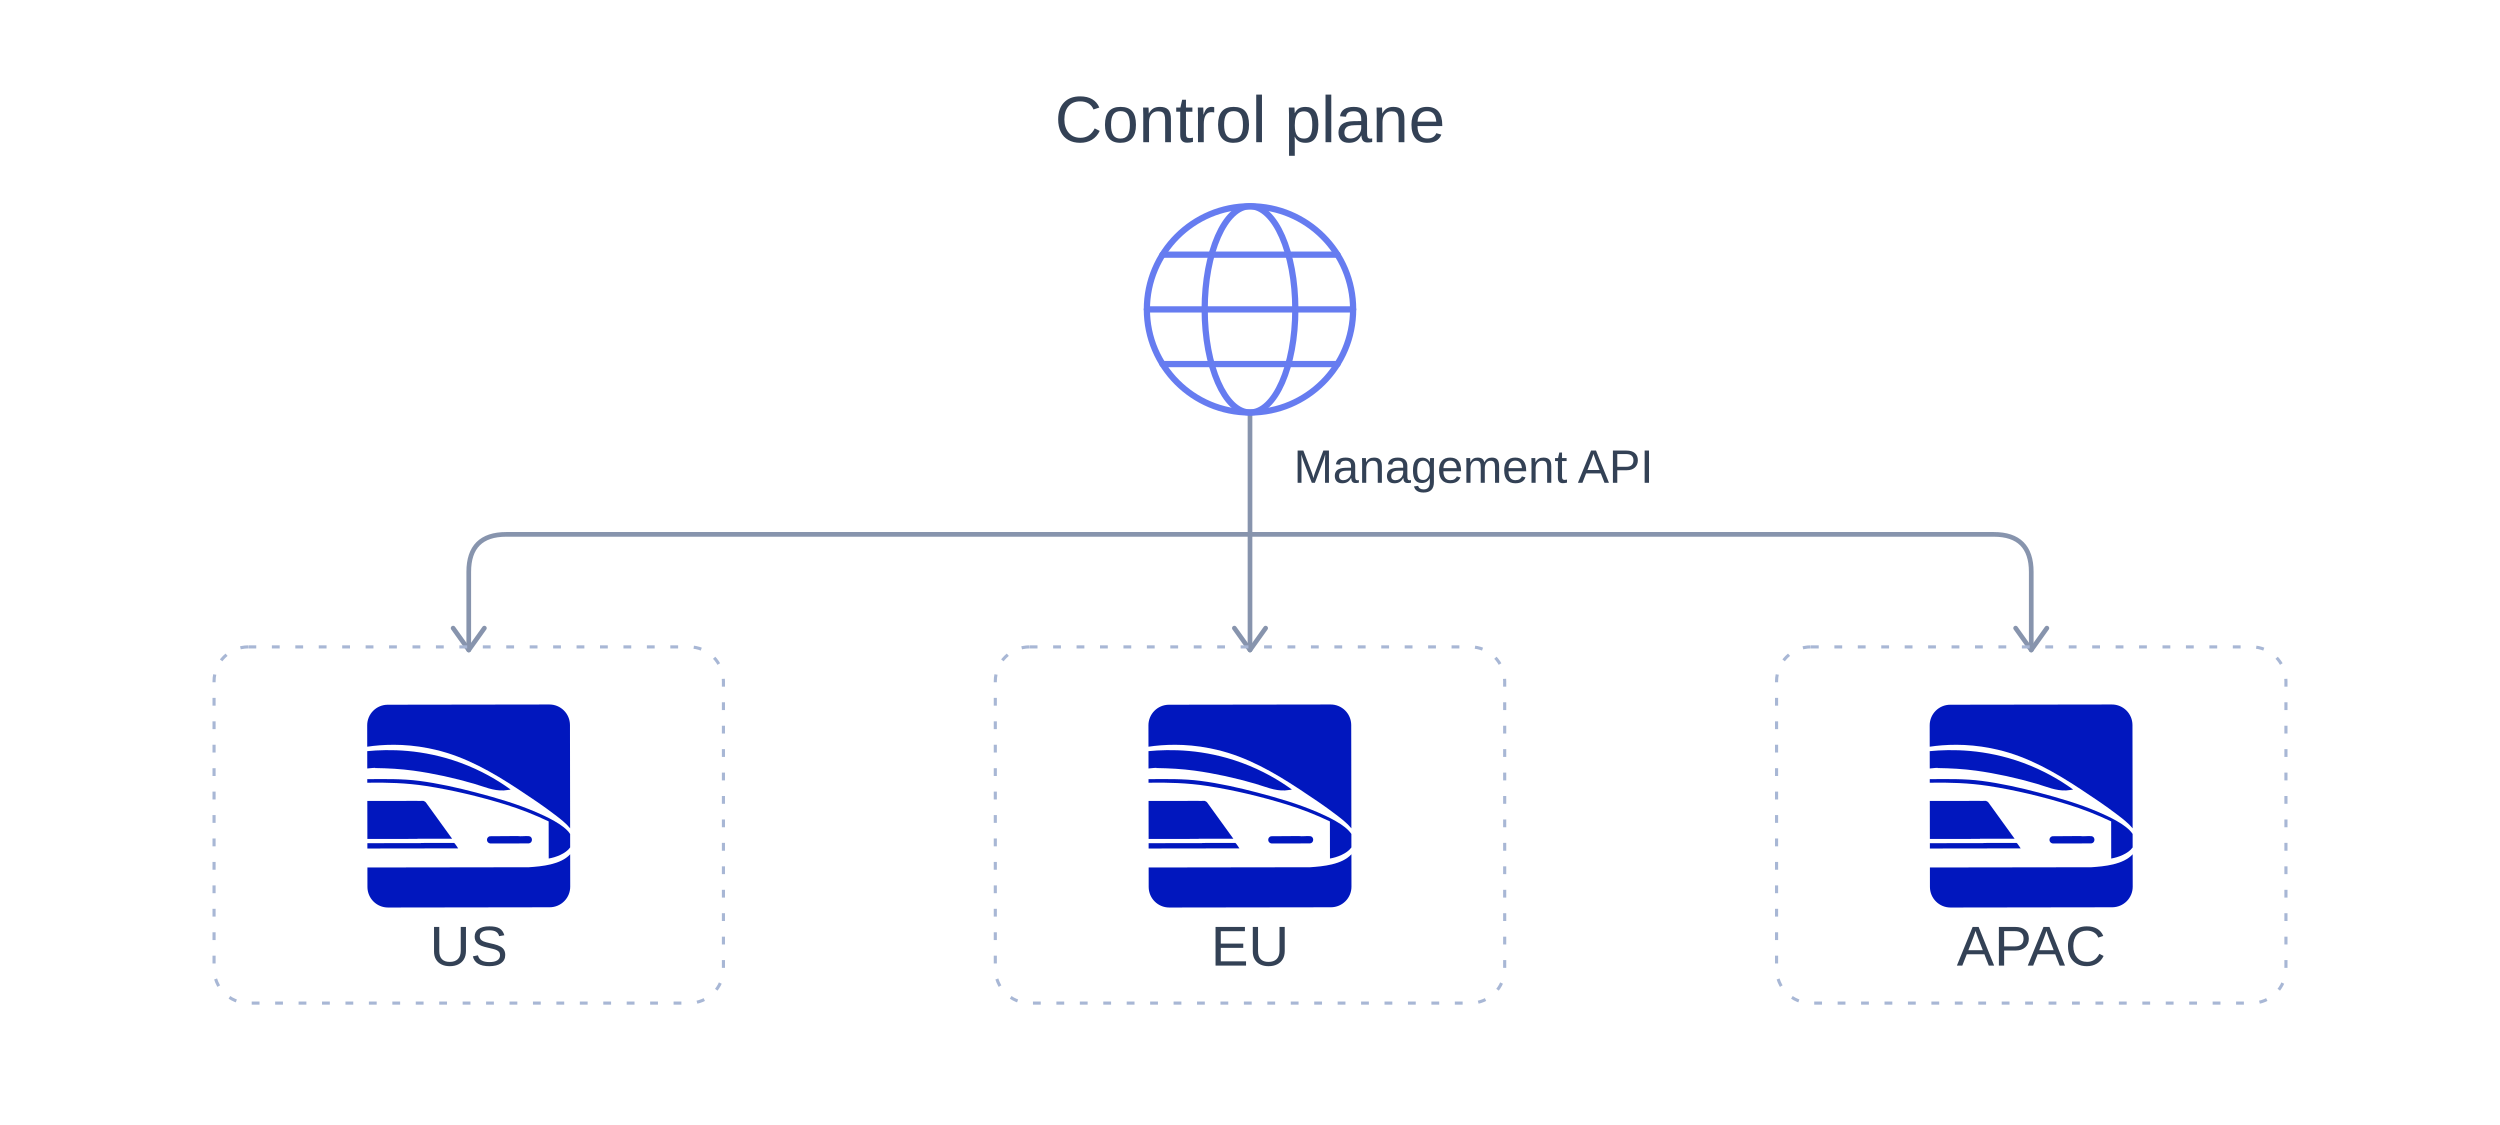
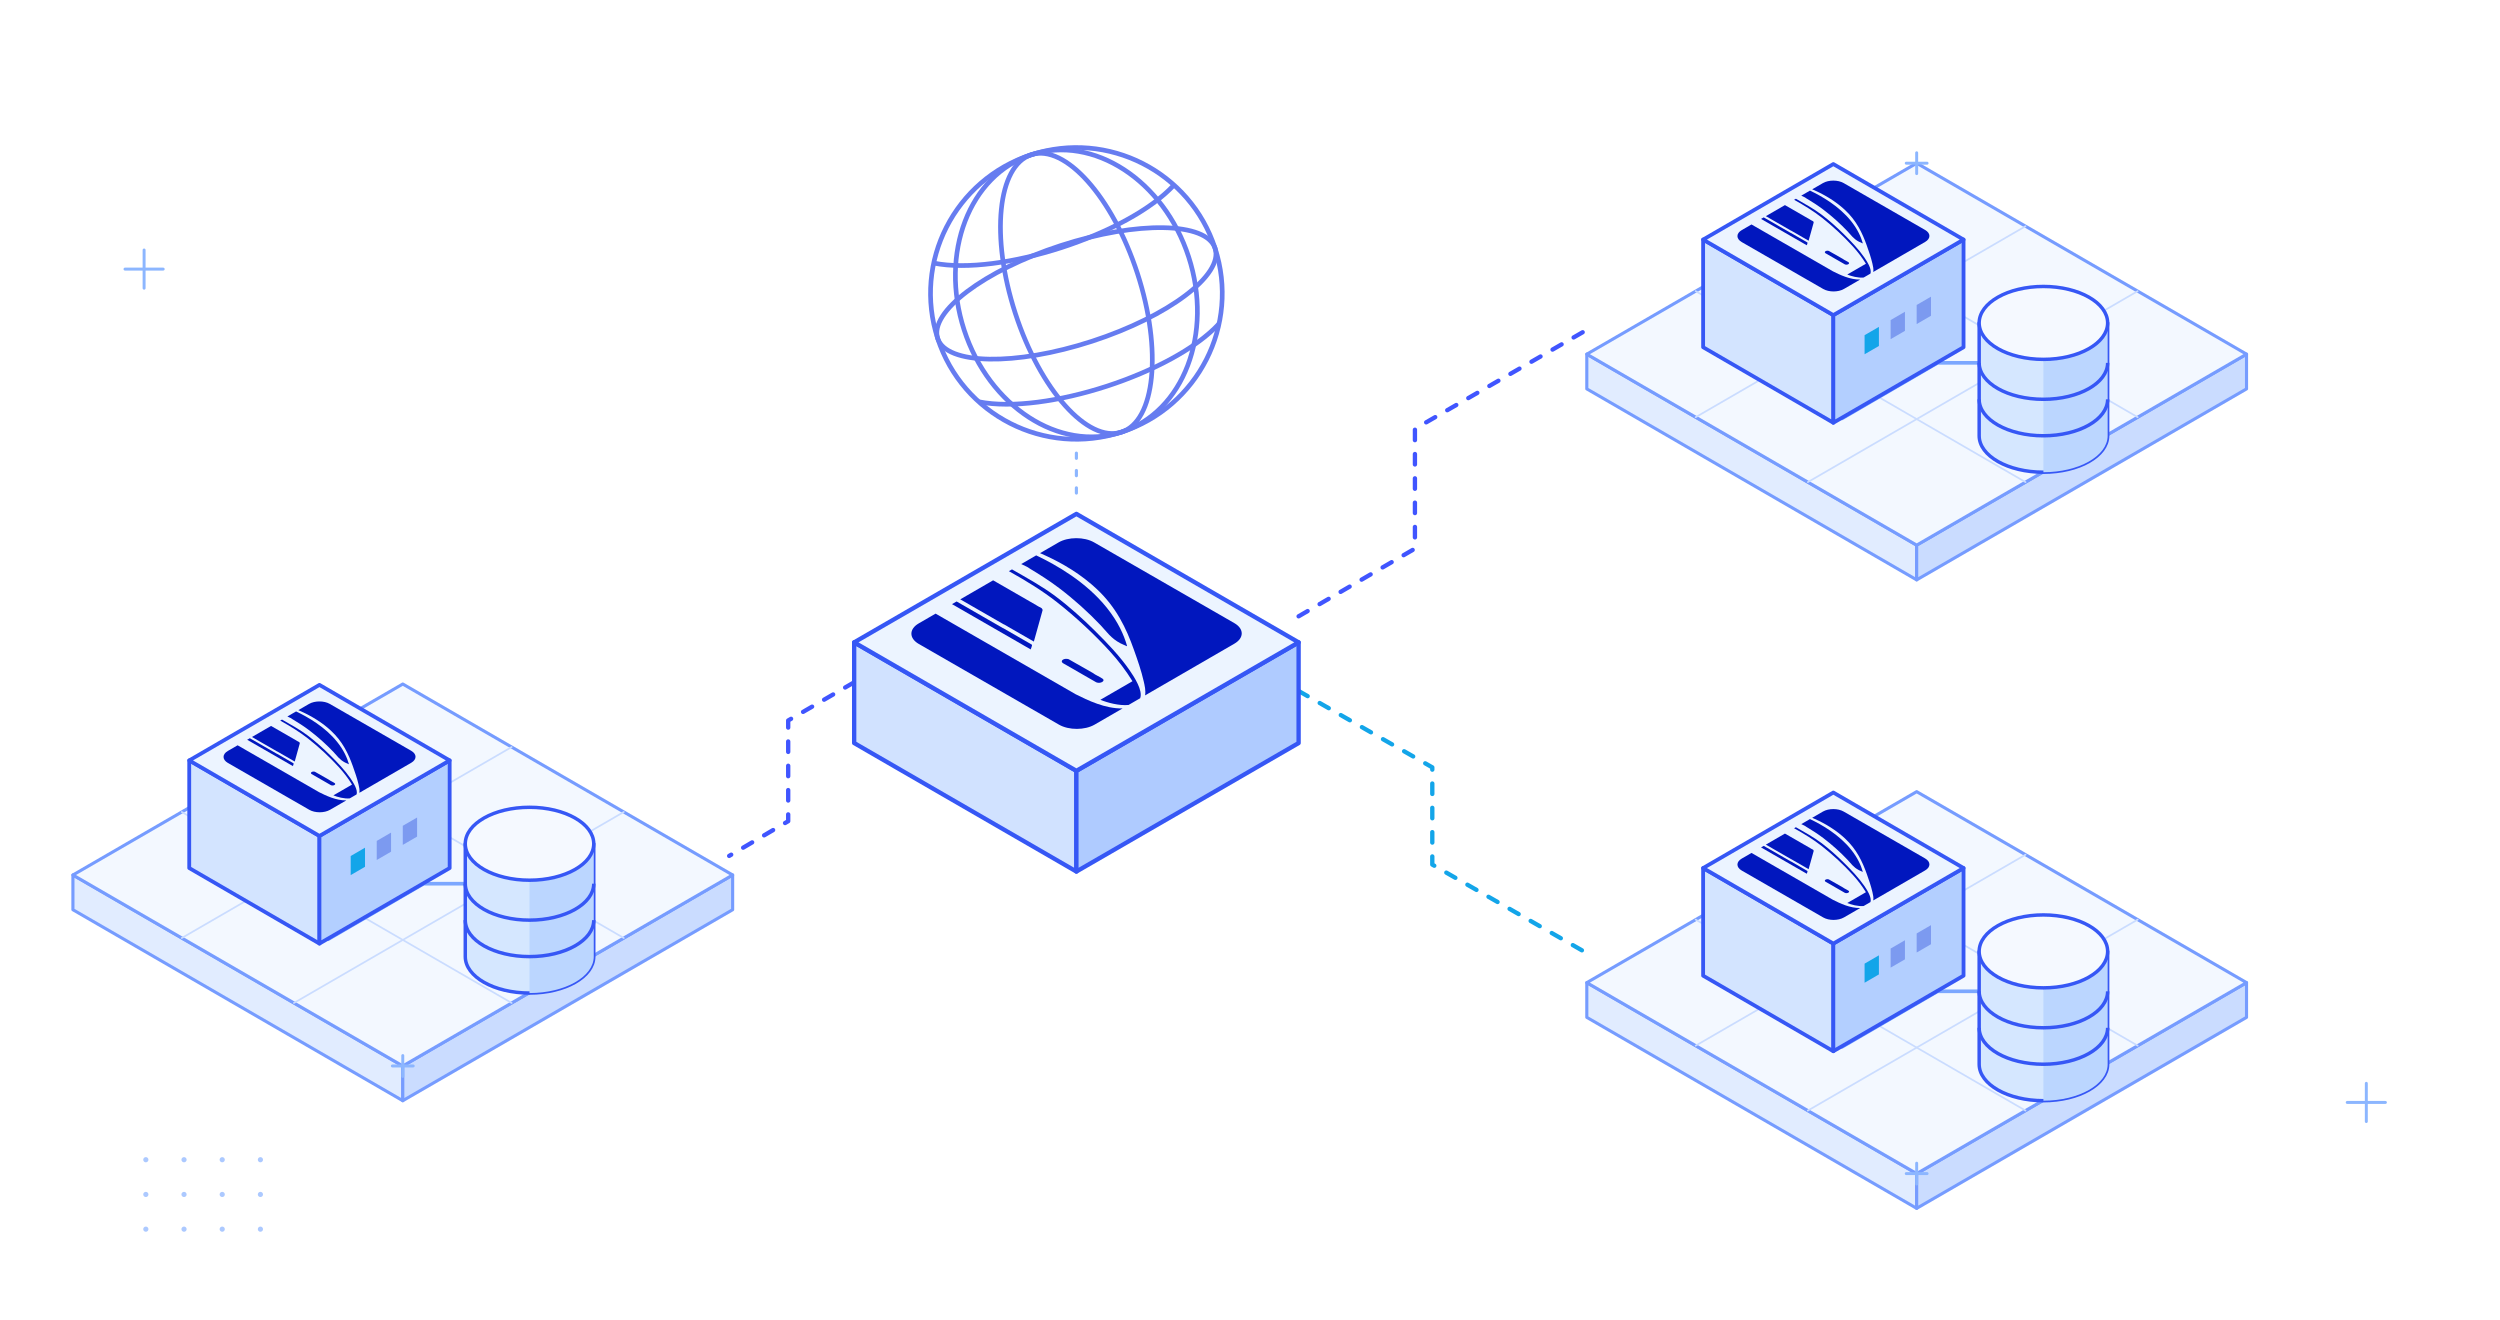
- <svg xmlns="http://www.w3.org/2000/svg" width="1600" height="720" viewBox="0 0 1600 720">
-   <g fill="none" stroke="#8794AD" stroke-width="3" stroke-linecap="round" stroke-linejoin="round">
-     <path d="M800 266V342M300 416V366Q300 342 324 342H1276Q1300 342 1300 366V416M800 342V416" />
-     <path d="M290 402L300 416L310 402" />
-     <path d="M790 402L800 416L810 402" />
-     <path d="M1290 402L1300 416L1310 402" />
-   </g>
-   <g transform="translate(0 0)" fill="none" stroke="#667CF0" stroke-width="4" stroke-linecap="round">
-     <circle cx="800" cy="198" r="66" />
-     <ellipse cx="800" cy="198" rx="29" ry="66" />
-     <path d="M734 198H866M744 163H856M744 233H856" />
-   </g>
-   <g>
-     <rect x="137" y="414" width="326" height="228" rx="22" fill="none" stroke="#A8B7D5" stroke-width="2" stroke-dasharray="5 10" />
-     <g class="control-plane-logo" fill="#0117BE" transform="translate(235 451) scale(0.3493309)">
+ <svg xmlns="http://www.w3.org/2000/svg" width="1440" height="760" viewBox="0 0 1440 760">
+   <polyline points="72.00,155.00 94.00,155.00" fill="none" stroke="#8CB6FF" stroke-width="1.7" stroke-linecap="round" stroke-linejoin="round" />
+   <polyline points="83.00,144.00 83.00,166.00" fill="none" stroke="#8CB6FF" stroke-width="1.7" stroke-linecap="round" stroke-linejoin="round" />
+   <polyline points="1352.00,635.00 1374.00,635.00" fill="none" stroke="#8CB6FF" stroke-width="1.7" stroke-linecap="round" stroke-linejoin="round" />
+   <polyline points="1363.00,624.00 1363.00,646.00" fill="none" stroke="#8CB6FF" stroke-width="1.7" stroke-linecap="round" stroke-linejoin="round" />
+   <circle cx="84" cy="668" r="1.5" fill="#ACC9FF" />
+   <circle cx="106" cy="668" r="1.5" fill="#ACC9FF" />
+   <circle cx="128" cy="668" r="1.5" fill="#ACC9FF" />
+   <circle cx="150" cy="668" r="1.5" fill="#ACC9FF" />
+   <circle cx="84" cy="688" r="1.5" fill="#ACC9FF" />
+   <circle cx="106" cy="688" r="1.5" fill="#ACC9FF" />
+   <circle cx="128" cy="688" r="1.5" fill="#ACC9FF" />
+   <circle cx="150" cy="688" r="1.5" fill="#ACC9FF" />
+   <circle cx="84" cy="708" r="1.5" fill="#ACC9FF" />
+   <circle cx="106" cy="708" r="1.5" fill="#ACC9FF" />
+   <circle cx="128" cy="708" r="1.5" fill="#ACC9FF" />
+   <circle cx="150" cy="708" r="1.5" fill="#ACC9FF" />
+   <polyline points="492.00,393.00 454.00,415.00 454.00,473.00 420.00,493.00" fill="none" stroke="#4055FF" stroke-width="2.5" stroke-linecap="round" stroke-linejoin="round" stroke-dasharray="6 8" />
+   <polyline points="748.00,355.00 815.00,316.00 815.00,247.00 914.00,190.00" fill="none" stroke="#4055FF" stroke-width="2.5" stroke-linecap="round" stroke-linejoin="round" stroke-dasharray="6 8" />
+   <polyline points="748.00,398.00 825.00,442.00 825.00,498.00 914.00,549.00" fill="none" stroke="#13A5E9" stroke-width="2.5" stroke-linecap="round" stroke-linejoin="round" stroke-dasharray="6 8" />
+   <polygon points="914.00,204.00 1104.00,314.00 1104.00,334.00 914.00,224.00" fill="#E1ECFF" stroke="#769CFF" stroke-width="1.8" stroke-linejoin="round" />
+   <polygon points="1104.00,314.00 1294.00,204.00 1294.00,224.00 1104.00,334.00" fill="#CADCFF" stroke="#769CFF" stroke-width="1.8" stroke-linejoin="round" />
+   <polygon points="1104.00,94.00 1294.00,204.00 1104.00,314.00 914.00,204.00" fill="#F3F8FF" stroke="#769CFF" stroke-width="1.8" stroke-linejoin="round" />
+   <polyline points="1166.70,130.30 976.70,240.30" fill="none" stroke="#CADCFF" stroke-width="1" stroke-linecap="round" stroke-linejoin="round" />
+   <polyline points="1041.30,130.30 1231.30,240.30" fill="none" stroke="#CADCFF" stroke-width="1" stroke-linecap="round" stroke-linejoin="round" />
+   <polyline points="1231.30,167.70 1041.30,277.70" fill="none" stroke="#CADCFF" stroke-width="1" stroke-linecap="round" stroke-linejoin="round" />
+   <polyline points="976.70,167.70 1166.70,277.70" fill="none" stroke="#CADCFF" stroke-width="1" stroke-linecap="round" stroke-linejoin="round" />
+   <polyline points="1061.00,241.00 1116.00,209.00 1168.00,209.00" fill="none" stroke="#7BA7FF" stroke-width="2.1" stroke-linecap="round" stroke-linejoin="round" />
+   <polygon points="981.00,138.00 1056.00,181.50 1056.00,243.50 981.00,200.00" fill="#D3E4FF" stroke="#3657F5" stroke-width="2.2" stroke-linejoin="round" />
+   <polygon points="1056.00,181.50 1131.00,138.00 1131.00,200.00 1056.00,243.50" fill="#B3CFFF" stroke="#3657F5" stroke-width="2.2" stroke-linejoin="round" />
+   <polygon points="1056.00,94.50 1131.00,138.00 1056.00,181.50 981.00,138.00" fill="#ECF4FF" stroke="#3657F5" stroke-width="2.2" stroke-linejoin="round" />
+   <g transform="matrix(.866 .5 -.866 .5 1056 136)">
+     <g transform="translate(-34 -34) scale(0.1827269)" fill="#0117BE">
      <path d="M296.11,254.16c7.79-1.07,7.43-12.43.39-13.28-6.58-.79-14.5.86-21.17-.23l-50.86.37c-7.25,2.25-6.45,12.27,1.1,13.28l70.54-.14Z" />
      <path d="M309.42,196.83c-35.23-15.22-72.84-26.08-109.96-35.87-33.05-8.71-69.92-16.92-103.8-21.32-31.89-4.14-63.43-3.41-95.51-3.23v6.54c36.23-.59,71.45.42,107.34,5.91,48.38,7.41,99.06,19.56,145.78,33.98,27.15,8.38,53.59,18.79,79.2,31.01l.1,67.98c12.46-2,31.2-8.81,39.28-20.3l-.04-24.63c-10.86-17.17-45.21-32.66-62.4-40.09Z" />
      <path d="M14.79,115.72c-.07.12-.14.23-.21.35,23.36.36,46.79,1.59,69.97,4.75,36.98,5.04,75.62,13.61,111.4,24.06,17.99,5.25,35.13,13.22,54.25,12.22,4.13-.22,8.25-1.11,12.36-1.52l-.56-.73c-22.47-16.17-52.91-34.43-91.33-48.5C101.55,81.06,39.38,81.29.08,85.13l.05,31.74c3.47-.28,6.94-.56,10.39-.99,1.4-.02,2.84-.06,4.28-.16Z" />
      <path d="M333.75-.37L37.67.08C16.84.11-.03,17.02,0,37.85l.06,39.13c27.48-4.04,66.25-6.26,112.14,2.78,1.52.3,6.38,1.29,12.73,2.77,54.99,12.83,104.51,41.22,151.11,71.93,22.76,14.99,46.61,30.85,68.19,47.42,8.92,6.85,19.82,15.04,27.57,24.61l-.29-189.2c-.03-20.83-16.94-37.69-37.77-37.66Z" />
      <path d="M92.09,245.59h6.39s0,.03,0,.03l57.07-.09-48.14-66.6c-.53-.87-3.85-2.78-4.61-2.78h-4.75s0,.18,0,.18h-6.06s0-.09,0-.09l-91.76.14.11,69.62,91.76-.14v-.28Z" />
      <path d="M.4,298.26l.05,35.68c.03,20.83,16.94,37.69,37.77,37.66l296.08-.45c20.83-.03,37.69-16.94,37.66-37.77l-.09-59.31c-17.35,19.08-52.22,22.16-75.65,23.75l-295.82.45Z" />
      <path d="M159.06,253.3c-20.19.1-40.38.04-60.58.04v.26s-42.72.07-42.72.07c-.83.12-1.69.18-2.17,0l-53.25.08v9.76s166.32-.25,166.32-.25c-1.47-1.7-5.76-9.61-7.6-9.96Z" />
    </g>
-     <text class="control-plane-label" x="300" y="618" fill="#334155" font-size="36" font-weight="500" text-anchor="middle" font-family="Arial, Helvetica, sans-serif">US</text>
  </g>
-   <g>
-     <rect x="637" y="414" width="326" height="228" rx="22" fill="none" stroke="#A8B7D5" stroke-width="2" stroke-dasharray="5 10" />
-     <g class="control-plane-logo" fill="#0117BE" transform="translate(735 451) scale(0.3493309)">
+   <polygon points="1074.00,193.06 1082.25,188.28 1082.25,199.28 1074.00,204.06" fill="#13A5E9" stroke="none" stroke-width="0" stroke-linejoin="round" />
+   <polygon points="1089.00,184.36 1097.25,179.57 1097.25,190.57 1089.00,195.36" fill="#7C9AF0" stroke="none" stroke-width="0" stroke-linejoin="round" />
+   <polygon points="1104.00,175.66 1112.25,170.88 1112.25,181.88 1104.00,186.66" fill="#7C9AF0" stroke="none" stroke-width="0" stroke-linejoin="round" />
+   <g stroke="#3657F5" stroke-width="2" stroke-linejoin="round">
+     <path d="M1140 186V251A37 21 0 0 0 1214 251V186Z" fill="#D5E7FF" />
+     <path d="M1177 207V272A37 21 0 0 0 1214 251V186Z" fill="#BBD6FF" stroke="none" />
+     <ellipse cx="1177" cy="186" rx="37" ry="21" fill="#F5F9FF" />
+     <path d="M1140 209A37 21 0 0 0 1214 209M1140 230A37 21 0 0 0 1214 230" fill="none" />
+   </g>
+   <polygon points="42.00,504.00 232.00,614.00 232.00,634.00 42.00,524.00" fill="#E1ECFF" stroke="#769CFF" stroke-width="1.8" stroke-linejoin="round" />
+   <polygon points="232.00,614.00 422.00,504.00 422.00,524.00 232.00,634.00" fill="#CADCFF" stroke="#769CFF" stroke-width="1.8" stroke-linejoin="round" />
+   <polygon points="232.00,394.00 422.00,504.00 232.00,614.00 42.00,504.00" fill="#F3F8FF" stroke="#769CFF" stroke-width="1.8" stroke-linejoin="round" />
+   <polyline points="294.70,430.30 104.70,540.30" fill="none" stroke="#CADCFF" stroke-width="1" stroke-linecap="round" stroke-linejoin="round" />
+   <polyline points="169.30,430.30 359.30,540.30" fill="none" stroke="#CADCFF" stroke-width="1" stroke-linecap="round" stroke-linejoin="round" />
+   <polyline points="359.30,467.70 169.30,577.70" fill="none" stroke="#CADCFF" stroke-width="1" stroke-linecap="round" stroke-linejoin="round" />
+   <polyline points="104.70,467.70 294.70,577.70" fill="none" stroke="#CADCFF" stroke-width="1" stroke-linecap="round" stroke-linejoin="round" />
+   <polyline points="189.00,541.00 244.00,509.00 296.00,509.00" fill="none" stroke="#7BA7FF" stroke-width="2.1" stroke-linecap="round" stroke-linejoin="round" />
+   <polygon points="109.00,438.00 184.00,481.50 184.00,543.50 109.00,500.00" fill="#D3E4FF" stroke="#3657F5" stroke-width="2.2" stroke-linejoin="round" />
+   <polygon points="184.00,481.50 259.00,438.00 259.00,500.00 184.00,543.50" fill="#B3CFFF" stroke="#3657F5" stroke-width="2.2" stroke-linejoin="round" />
+   <polygon points="184.00,394.50 259.00,438.00 184.00,481.50 109.00,438.00" fill="#ECF4FF" stroke="#3657F5" stroke-width="2.2" stroke-linejoin="round" />
+   <g transform="matrix(.866 .5 -.866 .5 184 436)">
+     <g transform="translate(-34 -34) scale(0.1827269)" fill="#0117BE">
      <path d="M296.11,254.16c7.79-1.07,7.43-12.43.39-13.28-6.58-.79-14.5.86-21.17-.23l-50.86.37c-7.25,2.25-6.45,12.27,1.1,13.28l70.54-.14Z" />
      <path d="M309.42,196.83c-35.23-15.22-72.84-26.08-109.96-35.87-33.05-8.71-69.92-16.92-103.8-21.32-31.89-4.14-63.43-3.41-95.51-3.23v6.54c36.23-.59,71.45.42,107.34,5.91,48.38,7.41,99.06,19.56,145.78,33.98,27.15,8.38,53.59,18.79,79.2,31.01l.1,67.98c12.46-2,31.2-8.81,39.28-20.3l-.04-24.63c-10.86-17.17-45.21-32.66-62.4-40.09Z" />
      <path d="M14.79,115.72c-.07.12-.14.23-.21.35,23.36.36,46.79,1.59,69.97,4.75,36.98,5.04,75.62,13.61,111.4,24.06,17.99,5.25,35.13,13.22,54.25,12.22,4.13-.22,8.25-1.11,12.36-1.52l-.56-.73c-22.47-16.17-52.91-34.43-91.33-48.5C101.55,81.06,39.38,81.29.08,85.13l.05,31.74c3.47-.28,6.94-.56,10.39-.99,1.4-.02,2.84-.06,4.28-.16Z" />
      <path d="M333.75-.37L37.67.08C16.84.11-.03,17.02,0,37.85l.06,39.13c27.48-4.04,66.25-6.26,112.14,2.78,1.52.3,6.38,1.29,12.73,2.77,54.99,12.83,104.51,41.22,151.11,71.93,22.76,14.99,46.61,30.85,68.19,47.42,8.92,6.85,19.82,15.04,27.57,24.61l-.29-189.2c-.03-20.83-16.94-37.69-37.77-37.66Z" />
      <path d="M92.09,245.59h6.39s0,.03,0,.03l57.07-.09-48.14-66.6c-.53-.87-3.85-2.78-4.61-2.78h-4.75s0,.18,0,.18h-6.06s0-.09,0-.09l-91.76.14.11,69.62,91.76-.14v-.28Z" />
      <path d="M.4,298.26l.05,35.68c.03,20.83,16.94,37.69,37.77,37.66l296.08-.45c20.83-.03,37.69-16.94,37.66-37.77l-.09-59.31c-17.35,19.08-52.22,22.16-75.65,23.75l-295.82.45Z" />
      <path d="M159.06,253.3c-20.19.1-40.38.04-60.58.04v.26s-42.72.07-42.72.07c-.83.12-1.69.18-2.17,0l-53.25.08v9.76s166.32-.25,166.32-.25c-1.47-1.7-5.76-9.61-7.6-9.96Z" />
    </g>
-     <text class="control-plane-label" x="800" y="618" fill="#334155" font-size="36" font-weight="500" text-anchor="middle" font-family="Arial, Helvetica, sans-serif">EU</text>
  </g>
-   <g>
-     <rect x="1137" y="414" width="326" height="228" rx="22" fill="none" stroke="#A8B7D5" stroke-width="2" stroke-dasharray="5 10" />
-     <g class="control-plane-logo" fill="#0117BE" transform="translate(1235 451) scale(0.3493309)">
+   <polygon points="202.00,493.06 210.25,488.27 210.25,499.27 202.00,504.06" fill="#13A5E9" stroke="none" stroke-width="0" stroke-linejoin="round" />
+   <polygon points="217.00,484.36 225.25,479.57 225.25,490.57 217.00,495.36" fill="#7C9AF0" stroke="none" stroke-width="0" stroke-linejoin="round" />
+   <polygon points="232.00,475.66 240.25,470.88 240.25,481.88 232.00,486.66" fill="#7C9AF0" stroke="none" stroke-width="0" stroke-linejoin="round" />
+   <g stroke="#3657F5" stroke-width="2" stroke-linejoin="round">
+     <path d="M268 486V551A37 21 0 0 0 342 551V486Z" fill="#D5E7FF" />
+     <path d="M305 507V572A37 21 0 0 0 342 551V486Z" fill="#BBD6FF" stroke="none" />
+     <ellipse cx="305" cy="486" rx="37" ry="21" fill="#F5F9FF" />
+     <path d="M268 509A37 21 0 0 0 342 509M268 530A37 21 0 0 0 342 530" fill="none" />
+   </g>
+   <polygon points="914.00,566.00 1104.00,676.00 1104.00,696.00 914.00,586.00" fill="#E1ECFF" stroke="#769CFF" stroke-width="1.8" stroke-linejoin="round" />
+   <polygon points="1104.00,676.00 1294.00,566.00 1294.00,586.00 1104.00,696.00" fill="#CADCFF" stroke="#769CFF" stroke-width="1.8" stroke-linejoin="round" />
+   <polygon points="1104.00,456.00 1294.00,566.00 1104.00,676.00 914.00,566.00" fill="#F3F8FF" stroke="#769CFF" stroke-width="1.8" stroke-linejoin="round" />
+   <polyline points="1166.70,492.30 976.70,602.30" fill="none" stroke="#CADCFF" stroke-width="1" stroke-linecap="round" stroke-linejoin="round" />
+   <polyline points="1041.30,492.30 1231.30,602.30" fill="none" stroke="#CADCFF" stroke-width="1" stroke-linecap="round" stroke-linejoin="round" />
+   <polyline points="1231.30,529.70 1041.30,639.70" fill="none" stroke="#CADCFF" stroke-width="1" stroke-linecap="round" stroke-linejoin="round" />
+   <polyline points="976.70,529.70 1166.70,639.70" fill="none" stroke="#CADCFF" stroke-width="1" stroke-linecap="round" stroke-linejoin="round" />
+   <polyline points="1061.00,603.00 1116.00,571.00 1168.00,571.00" fill="none" stroke="#7BA7FF" stroke-width="2.1" stroke-linecap="round" stroke-linejoin="round" />
+   <polygon points="981.00,500.00 1056.00,543.50 1056.00,605.50 981.00,562.00" fill="#D3E4FF" stroke="#3657F5" stroke-width="2.2" stroke-linejoin="round" />
+   <polygon points="1056.00,543.50 1131.00,500.00 1131.00,562.00 1056.00,605.50" fill="#B3CFFF" stroke="#3657F5" stroke-width="2.2" stroke-linejoin="round" />
+   <polygon points="1056.00,456.50 1131.00,500.00 1056.00,543.50 981.00,500.00" fill="#ECF4FF" stroke="#3657F5" stroke-width="2.2" stroke-linejoin="round" />
+   <g transform="matrix(.866 .5 -.866 .5 1056 498)">
+     <g transform="translate(-34 -34) scale(0.1827269)" fill="#0117BE">
      <path d="M296.11,254.16c7.79-1.07,7.43-12.43.39-13.28-6.58-.79-14.5.86-21.17-.23l-50.86.37c-7.25,2.25-6.45,12.27,1.1,13.28l70.54-.14Z" />
      <path d="M309.42,196.83c-35.23-15.22-72.84-26.08-109.96-35.87-33.05-8.71-69.92-16.92-103.8-21.32-31.89-4.14-63.43-3.41-95.51-3.23v6.54c36.23-.59,71.45.42,107.34,5.91,48.38,7.41,99.06,19.56,145.78,33.98,27.15,8.38,53.59,18.79,79.2,31.01l.1,67.98c12.46-2,31.2-8.81,39.28-20.3l-.04-24.63c-10.86-17.17-45.21-32.66-62.4-40.09Z" />
      <path d="M14.79,115.72c-.07.12-.14.23-.21.35,23.36.36,46.79,1.59,69.97,4.75,36.98,5.04,75.62,13.61,111.4,24.06,17.99,5.25,35.13,13.22,54.25,12.22,4.13-.22,8.25-1.11,12.36-1.52l-.56-.73c-22.47-16.17-52.91-34.43-91.33-48.5C101.55,81.06,39.38,81.29.08,85.13l.05,31.74c3.47-.28,6.94-.56,10.39-.99,1.4-.02,2.84-.06,4.28-.16Z" />
      <path d="M333.75-.37L37.67.08C16.84.11-.03,17.02,0,37.85l.06,39.13c27.48-4.04,66.25-6.26,112.14,2.78,1.52.3,6.38,1.29,12.73,2.77,54.99,12.83,104.51,41.22,151.11,71.93,22.76,14.99,46.61,30.85,68.19,47.42,8.92,6.85,19.82,15.04,27.57,24.61l-.29-189.2c-.03-20.83-16.94-37.69-37.77-37.66Z" />
      <path d="M92.09,245.59h6.39s0,.03,0,.03l57.07-.09-48.14-66.6c-.53-.87-3.85-2.78-4.61-2.78h-4.75s0,.18,0,.18h-6.06s0-.09,0-.09l-91.76.14.11,69.62,91.76-.14v-.28Z" />
      <path d="M.4,298.26l.05,35.68c.03,20.83,16.94,37.69,37.77,37.66l296.08-.45c20.83-.03,37.69-16.94,37.66-37.77l-.09-59.31c-17.35,19.08-52.22,22.16-75.65,23.75l-295.82.45Z" />
      <path d="M159.06,253.3c-20.19.1-40.38.04-60.58.04v.26s-42.72.07-42.72.07c-.83.12-1.69.18-2.17,0l-53.25.08v9.76s166.32-.25,166.32-.25c-1.47-1.7-5.76-9.61-7.6-9.96Z" />
    </g>
-     <text class="control-plane-label" x="1300" y="618" fill="#334155" font-size="36" font-weight="500" text-anchor="middle" font-family="Arial, Helvetica, sans-serif">APAC</text>
  </g>
-   <text class="control-plane-label" x="800" y="91" fill="#334155" font-size="42" font-weight="500" text-anchor="middle" font-family="Arial, Helvetica, sans-serif">Control plane</text>
-   <text class="control-plane-label" x="828" y="309" fill="#334155" font-size="30" font-family="Arial, Helvetica, sans-serif">Management API</text>
+   <polygon points="1074.00,555.06 1082.25,550.27 1082.25,561.27 1074.00,566.06" fill="#13A5E9" stroke="none" stroke-width="0" stroke-linejoin="round" />
+   <polygon points="1089.00,546.36 1097.25,541.58 1097.25,552.58 1089.00,557.36" fill="#7C9AF0" stroke="none" stroke-width="0" stroke-linejoin="round" />
+   <polygon points="1104.00,537.66 1112.25,532.88 1112.25,543.88 1104.00,548.66" fill="#7C9AF0" stroke="none" stroke-width="0" stroke-linejoin="round" />
+   <g stroke="#3657F5" stroke-width="2" stroke-linejoin="round">
+     <path d="M1140 548V613A37 21 0 0 0 1214 613V548Z" fill="#D5E7FF" />
+     <path d="M1177 569V634A37 21 0 0 0 1214 613V548Z" fill="#BBD6FF" stroke="none" />
+     <ellipse cx="1177" cy="548" rx="37" ry="21" fill="#F5F9FF" />
+     <path d="M1140 571A37 21 0 0 0 1214 571M1140 592A37 21 0 0 0 1214 592" fill="none" />
+   </g>
+   <polygon points="492.00,370.00 620.00,444.00 620.00,502.00 492.00,428.00" fill="#D1E2FF" stroke="#3657F5" stroke-width="2.5" stroke-linejoin="round" />
+   <polygon points="620.00,444.00 748.00,370.00 748.00,428.00 620.00,502.00" fill="#AFCBFF" stroke="#3657F5" stroke-width="2.5" stroke-linejoin="round" />
+   <polygon points="620.00,296.00 748.00,370.00 620.00,444.00 492.00,370.00" fill="#ECF4FF" stroke="#3657F5" stroke-width="2.5" stroke-linejoin="round" />
+   <g transform="matrix(.866 .5 -.866 .5 620 365)">
+     <g transform="translate(-58.5 -58.5) scale(0.3143978)" fill="#0117BE">
+       <path d="M296.11,254.16c7.79-1.07,7.43-12.43.39-13.28-6.58-.79-14.5.86-21.17-.23l-50.86.37c-7.25,2.25-6.45,12.27,1.1,13.28l70.54-.14Z" />
+       <path d="M309.42,196.83c-35.23-15.22-72.84-26.08-109.96-35.87-33.05-8.71-69.92-16.92-103.8-21.32-31.89-4.14-63.43-3.41-95.51-3.23v6.54c36.23-.59,71.45.42,107.34,5.91,48.38,7.41,99.06,19.56,145.78,33.98,27.15,8.38,53.59,18.79,79.2,31.01l.1,67.98c12.46-2,31.2-8.81,39.28-20.3l-.04-24.63c-10.86-17.17-45.21-32.66-62.4-40.09Z" />
+       <path d="M14.79,115.72c-.07.12-.14.23-.21.35,23.36.36,46.79,1.59,69.97,4.75,36.98,5.04,75.62,13.61,111.4,24.06,17.99,5.25,35.13,13.22,54.25,12.22,4.13-.22,8.25-1.11,12.36-1.52l-.56-.73c-22.47-16.17-52.91-34.43-91.33-48.5C101.55,81.06,39.38,81.29.08,85.13l.05,31.74c3.47-.28,6.94-.56,10.39-.99,1.4-.02,2.84-.06,4.28-.16Z" />
+       <path d="M333.75-.37L37.67.08C16.84.11-.03,17.02,0,37.85l.06,39.13c27.48-4.04,66.25-6.26,112.14,2.78,1.52.3,6.38,1.29,12.73,2.77,54.99,12.83,104.51,41.22,151.11,71.93,22.76,14.99,46.61,30.85,68.19,47.42,8.92,6.85,19.82,15.04,27.57,24.61l-.29-189.2c-.03-20.83-16.94-37.69-37.77-37.66Z" />
+       <path d="M92.09,245.59h6.39s0,.03,0,.03l57.07-.09-48.14-66.6c-.53-.87-3.85-2.78-4.61-2.78h-4.75s0,.18,0,.18h-6.06s0-.09,0-.09l-91.76.14.11,69.62,91.76-.14v-.28Z" />
+       <path d="M.4,298.26l.05,35.68c.03,20.83,16.94,37.69,37.77,37.66l296.08-.45c20.83-.03,37.69-16.94,37.66-37.77l-.09-59.31c-17.35,19.08-52.22,22.16-75.65,23.75l-295.82.45Z" />
+       <path d="M159.06,253.3c-20.19.1-40.38.04-60.58.04v.26s-42.72.07-42.72.07c-.83.12-1.69.18-2.17,0l-53.25.08v9.76s166.32-.25,166.32-.25c-1.47-1.7-5.76-9.61-7.6-9.96Z" />
+     </g>
+   </g>
+   <polyline points="620.00,261.00 620.00,288.00" fill="none" stroke="#8CB6FF" stroke-width="1.8" stroke-linecap="round" stroke-linejoin="round" stroke-dasharray="3 7" />
+   <g transform="translate(620 169) rotate(-18)" fill="none" stroke="#667CF0" stroke-width="2.7">
+     <circle r="84" />
+     <ellipse rx="37" ry="84" />
+     <ellipse rx="68" ry="84" />
+     <ellipse rx="84" ry="29" />
+     <path d="M-72.75 -42C-39 -23 39 -23 72.75 -42M-72.75 42C-39 61 39 61 72.75 42" />
+   </g>
+   <polyline points="1098.00,94.00 1110.00,94.00" fill="none" stroke="#8CB6FF" stroke-width="1.7" stroke-linecap="round" stroke-linejoin="round" />
+   <polyline points="1104.00,88.00 1104.00,100.00" fill="none" stroke="#8CB6FF" stroke-width="1.7" stroke-linecap="round" stroke-linejoin="round" />
+   <polyline points="226.00,614.00 238.00,614.00" fill="none" stroke="#8CB6FF" stroke-width="1.7" stroke-linecap="round" stroke-linejoin="round" />
+   <polyline points="232.00,608.00 232.00,620.00" fill="none" stroke="#8CB6FF" stroke-width="1.7" stroke-linecap="round" stroke-linejoin="round" />
+   <polyline points="1098.00,676.00 1110.00,676.00" fill="none" stroke="#8CB6FF" stroke-width="1.7" stroke-linecap="round" stroke-linejoin="round" />
+   <polyline points="1104.00,670.00 1104.00,682.00" fill="none" stroke="#8CB6FF" stroke-width="1.7" stroke-linecap="round" stroke-linejoin="round" />
</svg>
